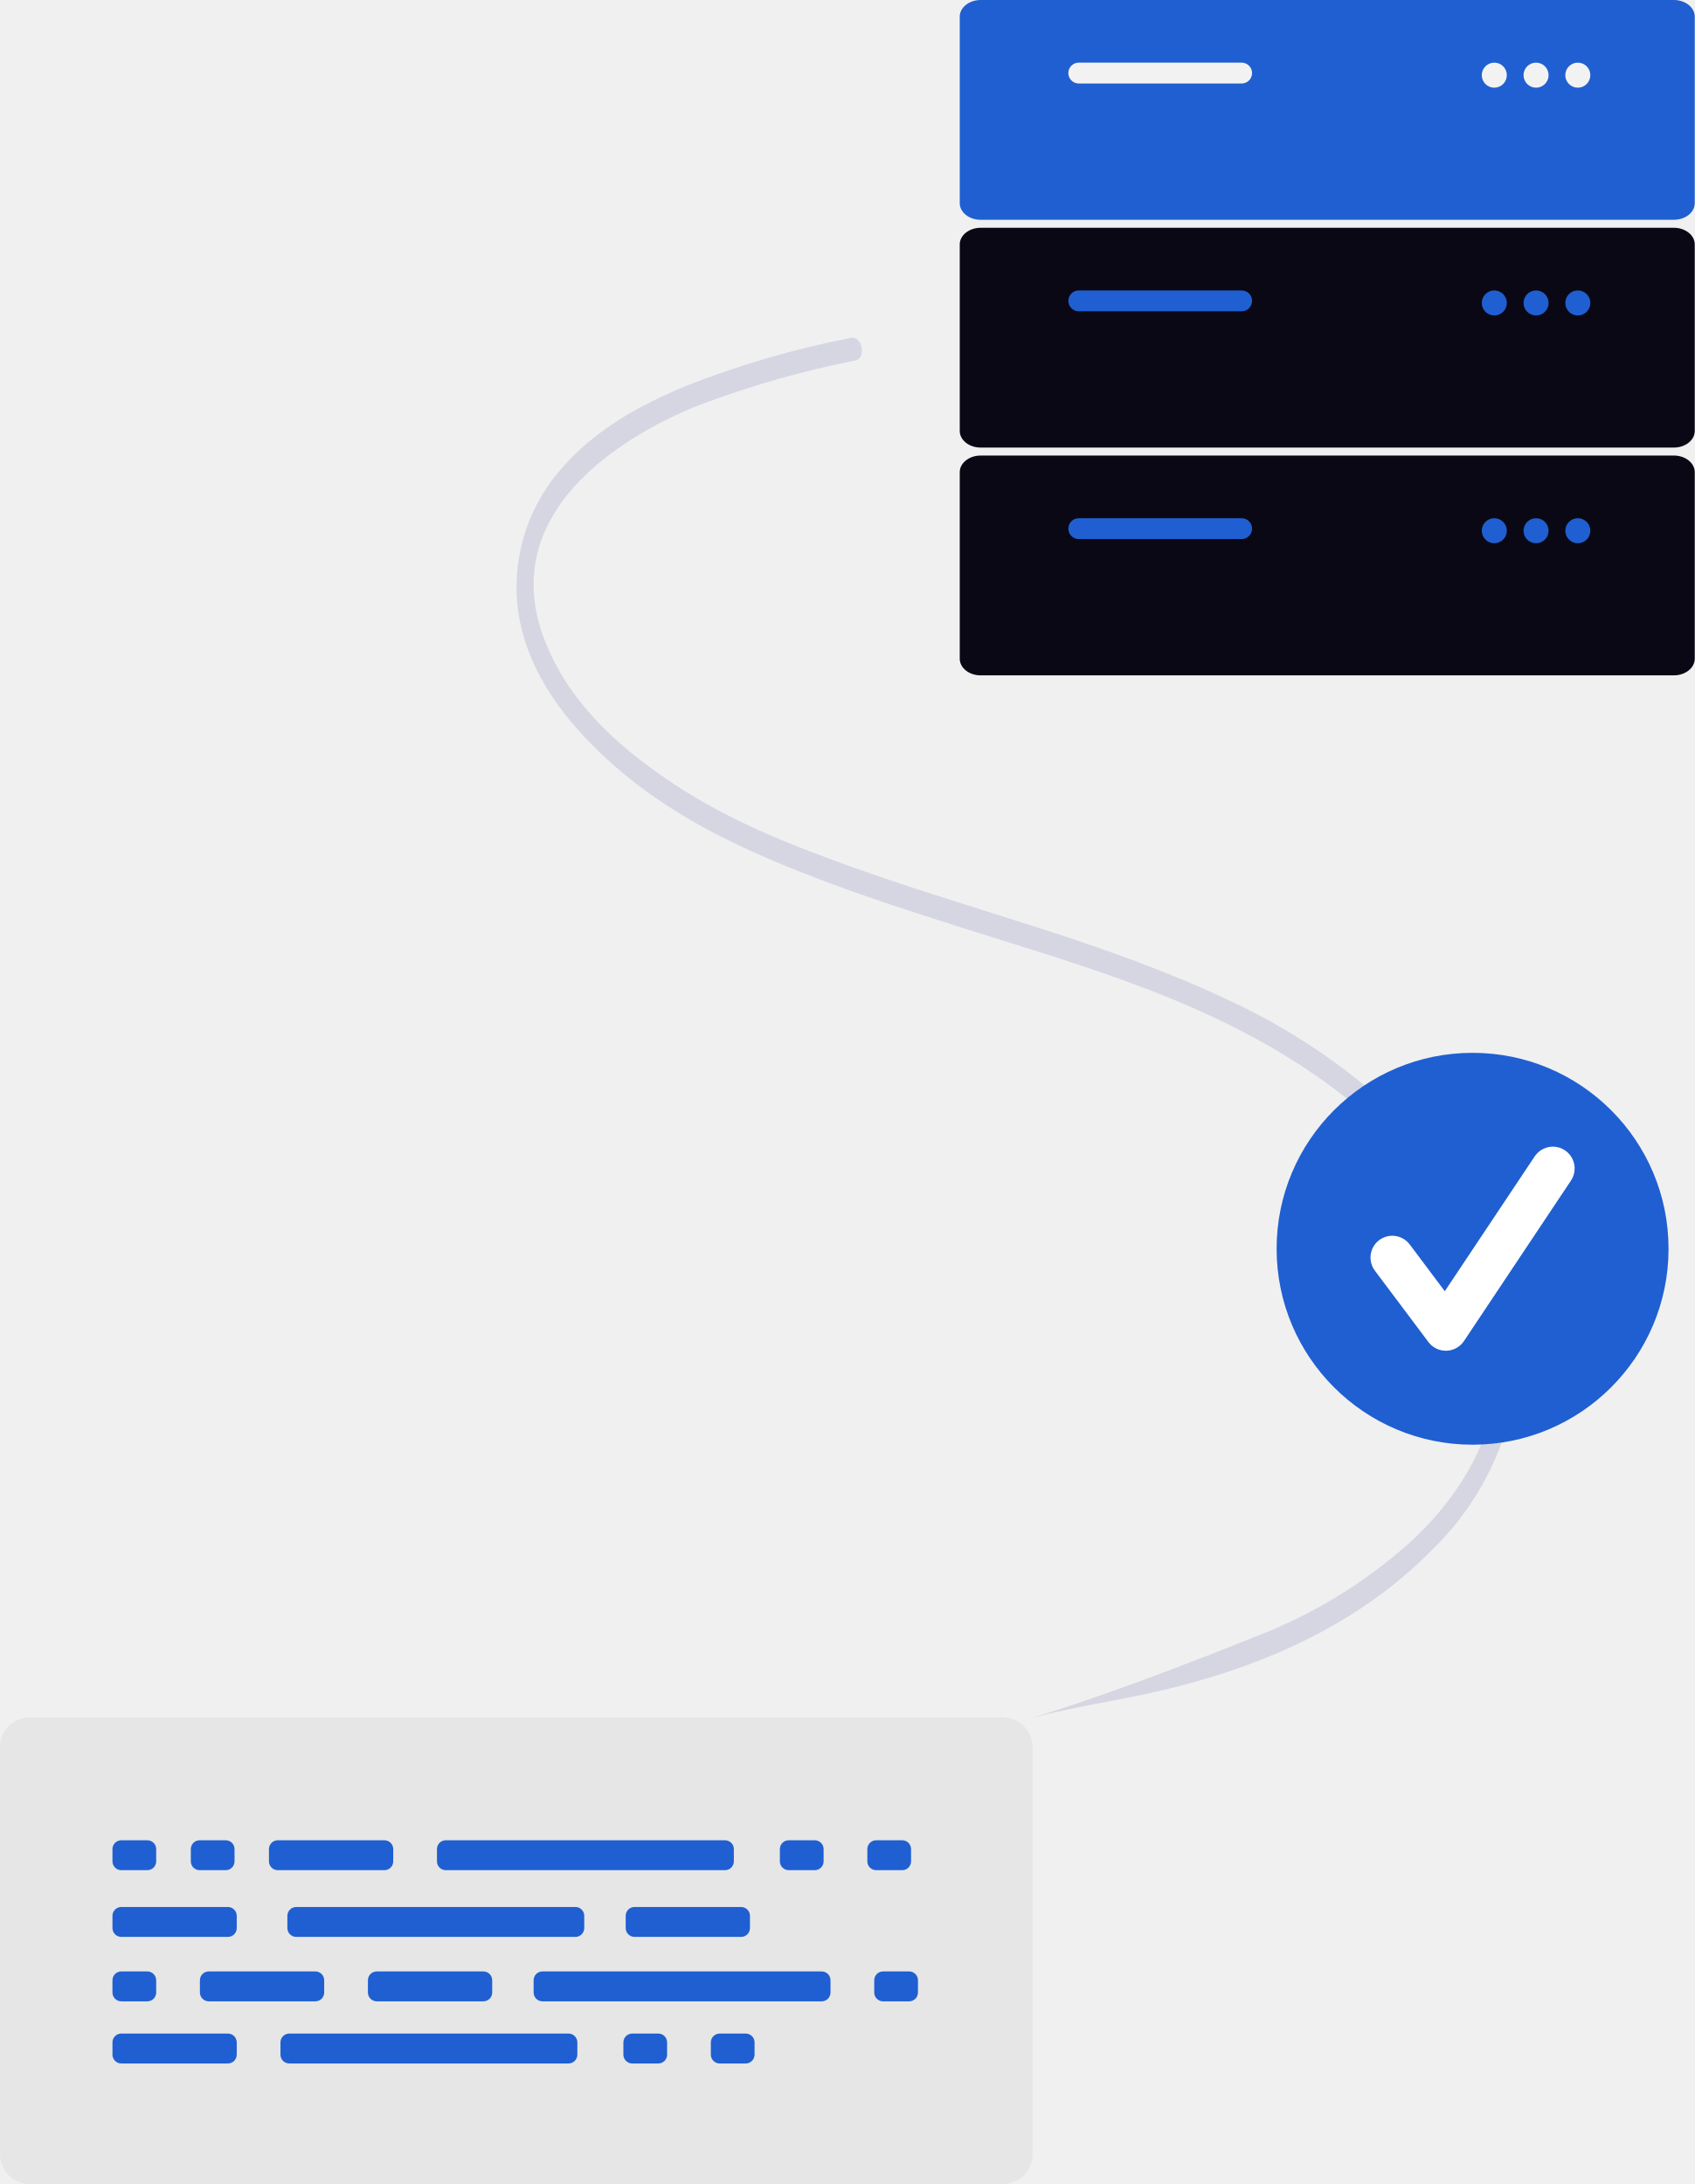
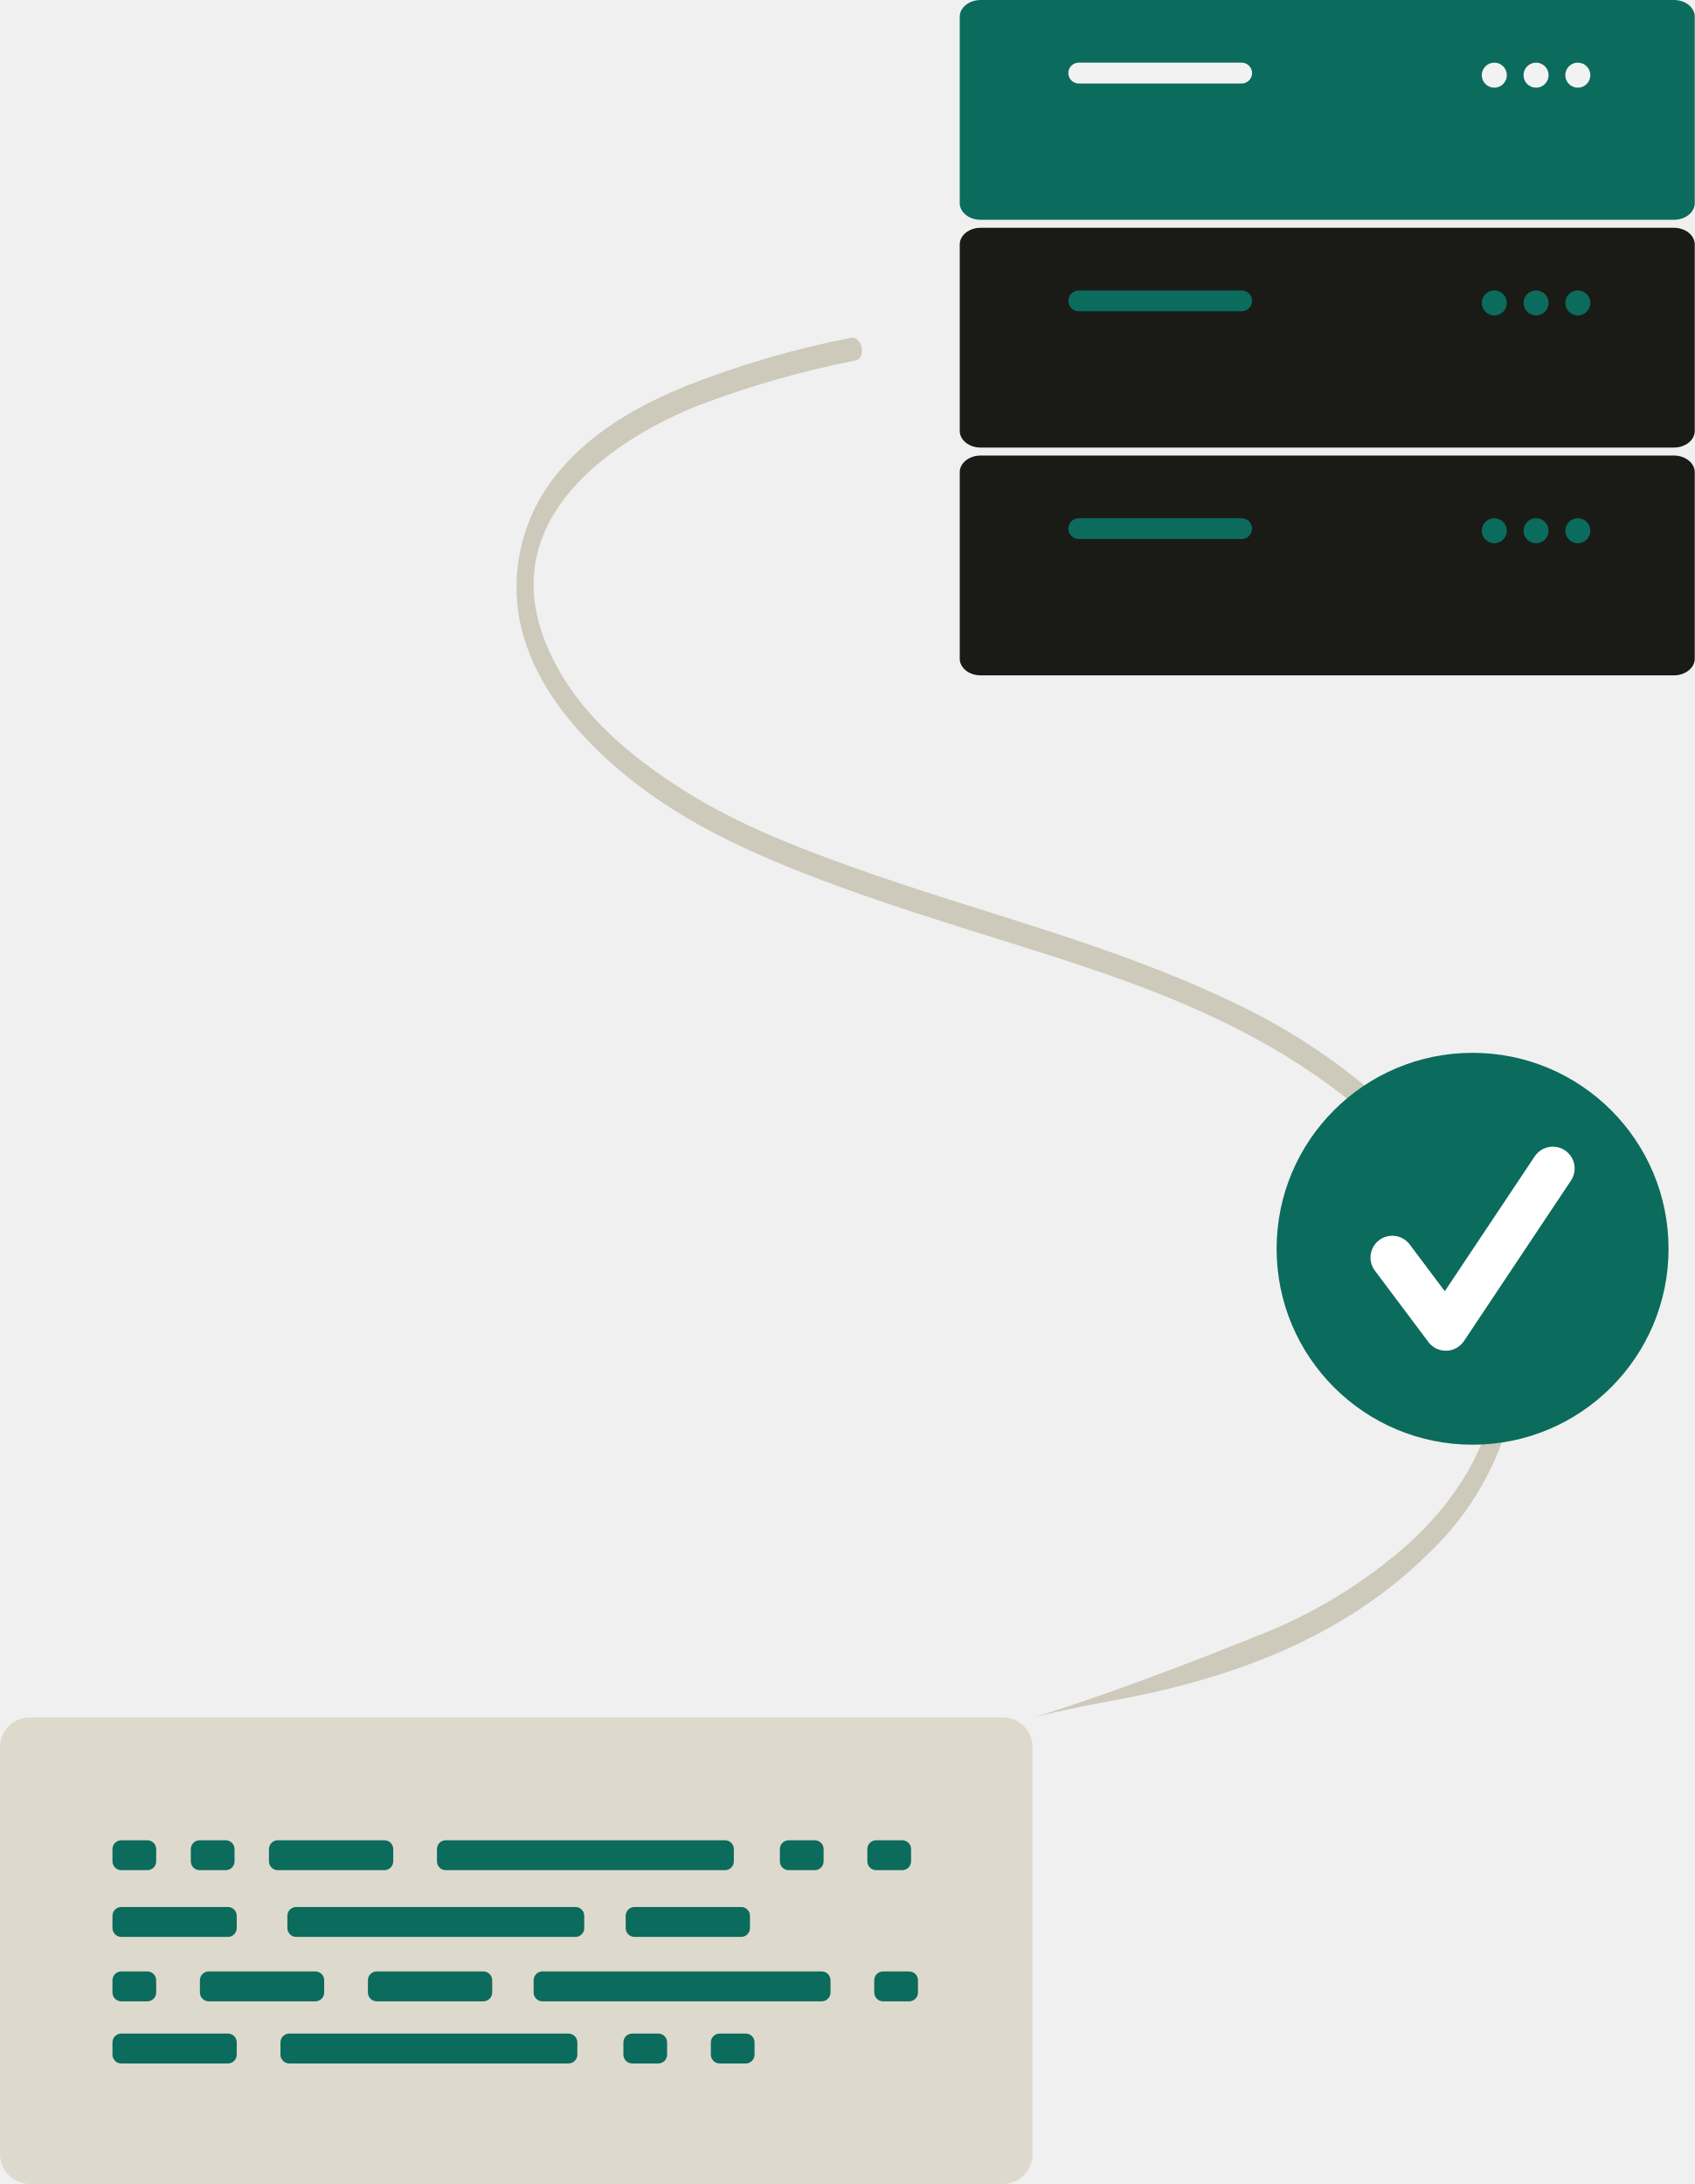
<svg xmlns="http://www.w3.org/2000/svg" width="682.778" height="880" viewBox="0 0 682.778 880">
  <g transform="translate(-659.66 -178.316)">
-     <path d="M859.288,738.456c44.833-8.177,92.738-23.965,129.2-60.961a115.558,115.558,0,0,0,31.5-55.028,108.155,108.155,0,0,0-6.477-65.3c-9.875-23.592-25.632-42.385-42.2-57.779a253.2,253.2,0,0,0-64-42.759c-49.246-23.467-101.03-35.686-151.474-53.695-24.739-8.832-49.728-18.517-72.7-33.687-19.456-12.853-40.662-30.176-51.49-55.938C609.3,260.159,662.6,228.481,692.8,216.482A393.2,393.2,0,0,1,756,198.388c4.554-.977,2.622-10.067-1.916-9.094a378.148,378.148,0,0,0-66.372,19.379c-18.211,7.566-37,17.509-51.305,34.62a72.066,72.066,0,0,0-16.283,56.346c3.789,25.5,20.258,45.154,35.727,59.388,20.454,18.822,43.776,31.115,67.422,41.135,24.91,10.553,50.336,18.778,75.761,26.845,50.8,16.121,103.883,30.486,149.741,64.788,32.081,24,75.661,68.981,64.989,124.754-4.737,24.762-19.122,44.109-34.645,58.345a201.721,201.721,0,0,1-62.046,37.733C815.447,753.526,803.762,748.585,859.288,738.456Z" transform="translate(248.316 125.157)" fill="#d6d6e3" />
+     <path d="M859.288,738.456c44.833-8.177,92.738-23.965,129.2-60.961a115.558,115.558,0,0,0,31.5-55.028,108.155,108.155,0,0,0-6.477-65.3c-9.875-23.592-25.632-42.385-42.2-57.779a253.2,253.2,0,0,0-64-42.759c-49.246-23.467-101.03-35.686-151.474-53.695-24.739-8.832-49.728-18.517-72.7-33.687-19.456-12.853-40.662-30.176-51.49-55.938C609.3,260.159,662.6,228.481,692.8,216.482A393.2,393.2,0,0,1,756,198.388c4.554-.977,2.622-10.067-1.916-9.094a378.148,378.148,0,0,0-66.372,19.379c-18.211,7.566-37,17.509-51.305,34.62a72.066,72.066,0,0,0-16.283,56.346c3.789,25.5,20.258,45.154,35.727,59.388,20.454,18.822,43.776,31.115,67.422,41.135,24.91,10.553,50.336,18.778,75.761,26.845,50.8,16.121,103.883,30.486,149.741,64.788,32.081,24,75.661,68.981,64.989,124.754-4.737,24.762-19.122,44.109-34.645,58.345a201.721,201.721,0,0,1-62.046,37.733C815.447,753.526,803.762,748.585,859.288,738.456Z" transform="translate(248.316 125.157)" fill="#cdc9bb" />
    <g transform="translate(1173.982 602.535)">
-       <circle cx="78.948" cy="78.948" r="78.948" transform="translate(0 0)" fill="#1F5FD1" />
+       <circle cx="78.948" cy="78.948" r="78.948" transform="translate(0 0)" fill="#0B6B5C" />
      <path d="M644.088,255.176a8.78,8.78,0,0,1-7.025-3.513l-21.538-28.718a8.782,8.782,0,1,1,14.051-10.538L643.668,231.2l36.191-54.286a8.784,8.784,0,1,1,14.619,9.742L651.4,251.269a8.788,8.788,0,0,1-7.063,3.908Z" transform="translate(-575.914 -135.145)" fill="#fff" />
    </g>
    <g transform="translate(660 870.624)">
-       <rect width="416" height="188" rx="12" transform="translate(-0.34 -0.308)" fill="#e6e6e6" />
+       <rect width="416" height="188" rx="12" transform="translate(-0.34 -0.308)" fill="#ded9cd" />
      <g transform="translate(44.967 49.189)">
-         <rect width="50.069" height="12.053" rx="3.565" transform="translate(63.05)" fill="#1F5FD1" />
-         <rect width="17.616" height="12.053" rx="3.565" transform="translate(268.889)" fill="#1F5FD1" />
-         <rect width="17.616" height="12.053" rx="3.565" transform="translate(304.125)" fill="#1F5FD1" />
-         <rect width="119.609" height="12.053" rx="3.565" transform="translate(130.736)" fill="#1F5FD1" />
-         <rect width="50.069" height="12.053" rx="3.565" transform="translate(0.002 77.886)" fill="#1F5FD1" />
-         <rect width="17.616" height="12.053" rx="3.565" transform="translate(205.841 77.886)" fill="#1F5FD1" />
-         <rect width="17.616" height="12.053" rx="3.565" transform="translate(241.075 77.886)" fill="#1F5FD1" />
-         <rect width="119.609" height="12.053" rx="3.565" transform="translate(67.687 77.886)" fill="#1F5FD1" />
-         <rect width="50.069" height="12.053" rx="3.565" transform="translate(206.769 26.888)" fill="#1F5FD1" />
-         <rect width="50.069" height="12.053" rx="3.565" transform="translate(0.002 26.888)" fill="#1F5FD1" />
-         <rect width="17.616" height="12.053" rx="3.565" transform="translate(0.002)" fill="#1F5FD1" />
-         <rect width="17.616" height="12.053" rx="3.565" transform="translate(0 52.85)" fill="#1F5FD1" />
-         <rect width="119.609" height="12.053" rx="3.565" transform="translate(70.468 26.888)" fill="#1F5FD1" />
-         <rect width="50.069" height="12.053" rx="3.565" transform="translate(102.921 52.85)" fill="#1F5FD1" />
-         <rect width="50.069" height="12.053" rx="3.565" transform="translate(35.234 52.85)" fill="#1F5FD1" />
-         <rect width="17.616" height="12.053" rx="3.565" transform="translate(31.569)" fill="#1F5FD1" />
-         <rect width="17.616" height="12.053" rx="3.565" transform="translate(306.906 52.85)" fill="#1F5FD1" />
-         <rect width="119.609" height="12.053" rx="3.565" transform="translate(169.679 52.85)" fill="#1F5FD1" />
+         <rect width="50.069" height="12.053" rx="3.565" transform="translate(63.05)" fill="#0B6B5C" />
+         <rect width="17.616" height="12.053" rx="3.565" transform="translate(268.889)" fill="#0B6B5C" />
+         <rect width="17.616" height="12.053" rx="3.565" transform="translate(304.125)" fill="#0B6B5C" />
+         <rect width="119.609" height="12.053" rx="3.565" transform="translate(130.736)" fill="#0B6B5C" />
+         <rect width="50.069" height="12.053" rx="3.565" transform="translate(0.002 77.886)" fill="#0B6B5C" />
+         <rect width="17.616" height="12.053" rx="3.565" transform="translate(205.841 77.886)" fill="#0B6B5C" />
+         <rect width="17.616" height="12.053" rx="3.565" transform="translate(241.075 77.886)" fill="#0B6B5C" />
+         <rect width="119.609" height="12.053" rx="3.565" transform="translate(67.687 77.886)" fill="#0B6B5C" />
+         <rect width="50.069" height="12.053" rx="3.565" transform="translate(206.769 26.888)" fill="#0B6B5C" />
+         <rect width="50.069" height="12.053" rx="3.565" transform="translate(0.002 26.888)" fill="#0B6B5C" />
+         <rect width="17.616" height="12.053" rx="3.565" transform="translate(0.002)" fill="#0B6B5C" />
+         <rect width="17.616" height="12.053" rx="3.565" transform="translate(0 52.85)" fill="#0B6B5C" />
+         <rect width="119.609" height="12.053" rx="3.565" transform="translate(70.468 26.888)" fill="#0B6B5C" />
+         <rect width="50.069" height="12.053" rx="3.565" transform="translate(102.921 52.85)" fill="#0B6B5C" />
+         <rect width="50.069" height="12.053" rx="3.565" transform="translate(35.234 52.85)" fill="#0B6B5C" />
+         <rect width="17.616" height="12.053" rx="3.565" transform="translate(31.569)" fill="#0B6B5C" />
+         <rect width="17.616" height="12.053" rx="3.565" transform="translate(306.906 52.85)" fill="#0B6B5C" />
+         <rect width="119.609" height="12.053" rx="3.565" transform="translate(169.679 52.85)" fill="#0B6B5C" />
      </g>
    </g>
    <g transform="translate(1046.322 178.316)">
-       <path d="M874.078,496.95H594.785c-4.644,0-8.406-3.005-8.412-6.709V415.1c.005-3.7,3.768-6.7,8.412-6.709H874.078c4.643,0,8.407,3.005,8.412,6.709V490.24C882.485,493.944,878.722,496.946,874.078,496.95Z" transform="translate(-586.373 -408.388)" fill="#1F5FD1" />
+       <path d="M874.078,496.95H594.785c-4.644,0-8.406-3.005-8.412-6.709V415.1c.005-3.7,3.768-6.7,8.412-6.709H874.078c4.643,0,8.407,3.005,8.412,6.709V490.24C882.485,493.944,878.722,496.946,874.078,496.95Z" transform="translate(-586.373 -408.388)" fill="#0B6B5C" />
      <path d="M4.206,0H69.824a4.206,4.206,0,1,1,0,8.412H4.206A4.206,4.206,0,0,1,4.206,0Z" transform="translate(43.745 25.237)" fill="#f2f2f2" />
      <circle cx="5.048" cy="5.048" r="5.048" transform="translate(210.311 25.237)" fill="#f2f2f2" />
      <circle cx="5.048" cy="5.048" r="5.048" transform="translate(227.136 25.237)" fill="#f2f2f2" />
      <circle cx="5.048" cy="5.048" r="5.048" transform="translate(243.96 25.237)" fill="#f2f2f2" />
    </g>
    <g transform="translate(1046.322 270.096)">
-       <path d="M874.078,610H594.785c-4.643,0-8.406-3.006-8.412-6.709V528.151c.005-3.7,3.768-6.7,8.412-6.709H874.078c4.643,0,8.407,3.005,8.412,6.709v75.143c0,3.7-3.768,6.706-8.412,6.71Z" transform="translate(-586.373 -521.442)" fill="#090814" />
-       <path d="M4.206,0H69.824a4.206,4.206,0,1,1,0,8.412H4.206A4.206,4.206,0,0,1,4.206,0Z" transform="translate(43.745 25.238)" fill="#1F5FD1" />
-       <circle cx="5.048" cy="5.048" r="5.048" transform="translate(210.311 25.238)" fill="#1F5FD1" />
-       <circle cx="5.048" cy="5.048" r="5.048" transform="translate(227.136 25.238)" fill="#1F5FD1" />
-       <circle cx="5.048" cy="5.048" r="5.048" transform="translate(243.96 25.238)" fill="#1F5FD1" />
+       <path d="M874.078,610H594.785c-4.643,0-8.406-3.006-8.412-6.709V528.151c.005-3.7,3.768-6.7,8.412-6.709H874.078c4.643,0,8.407,3.005,8.412,6.709v75.143c0,3.7-3.768,6.706-8.412,6.71Z" transform="translate(-586.373 -521.442)" fill="#1a1a16" />
+       <path d="M4.206,0H69.824a4.206,4.206,0,1,1,0,8.412H4.206A4.206,4.206,0,0,1,4.206,0Z" transform="translate(43.745 25.238)" fill="#0B6B5C" />
+       <circle cx="5.048" cy="5.048" r="5.048" transform="translate(210.311 25.238)" fill="#0B6B5C" />
+       <circle cx="5.048" cy="5.048" r="5.048" transform="translate(227.136 25.238)" fill="#0B6B5C" />
+       <circle cx="5.048" cy="5.048" r="5.048" transform="translate(243.96 25.238)" fill="#0B6B5C" />
    </g>
    <g transform="translate(1046.322 361.877)">
-       <path d="M874.078,723.058H594.785c-4.643,0-8.406-3.006-8.412-6.709V641.2c.005-3.7,3.768-6.7,8.412-6.709H874.078c4.643,0,8.407,3.005,8.412,6.709v75.144C882.484,720.053,878.721,723.054,874.078,723.058Z" transform="translate(-586.373 -634.496)" fill="#090814" />
-       <path d="M4.206,0H69.824a4.206,4.206,0,1,1,0,8.412H4.206A4.206,4.206,0,0,1,4.206,0Z" transform="translate(43.745 25.239)" fill="#1F5FD1" />
-       <circle cx="5.048" cy="5.048" r="5.048" transform="translate(210.311 25.239)" fill="#1F5FD1" />
-       <circle cx="5.048" cy="5.048" r="5.048" transform="translate(227.136 25.239)" fill="#1F5FD1" />
-       <circle cx="5.048" cy="5.048" r="5.048" transform="translate(243.96 25.239)" fill="#1F5FD1" />
+       <path d="M874.078,723.058H594.785c-4.643,0-8.406-3.006-8.412-6.709V641.2c.005-3.7,3.768-6.7,8.412-6.709H874.078c4.643,0,8.407,3.005,8.412,6.709v75.144C882.484,720.053,878.721,723.054,874.078,723.058Z" transform="translate(-586.373 -634.496)" fill="#1a1a16" />
+       <path d="M4.206,0H69.824a4.206,4.206,0,1,1,0,8.412H4.206A4.206,4.206,0,0,1,4.206,0Z" transform="translate(43.745 25.239)" fill="#0B6B5C" />
+       <circle cx="5.048" cy="5.048" r="5.048" transform="translate(210.311 25.239)" fill="#0B6B5C" />
+       <circle cx="5.048" cy="5.048" r="5.048" transform="translate(227.136 25.239)" fill="#0B6B5C" />
+       <circle cx="5.048" cy="5.048" r="5.048" transform="translate(243.96 25.239)" fill="#0B6B5C" />
    </g>
  </g>
</svg>
